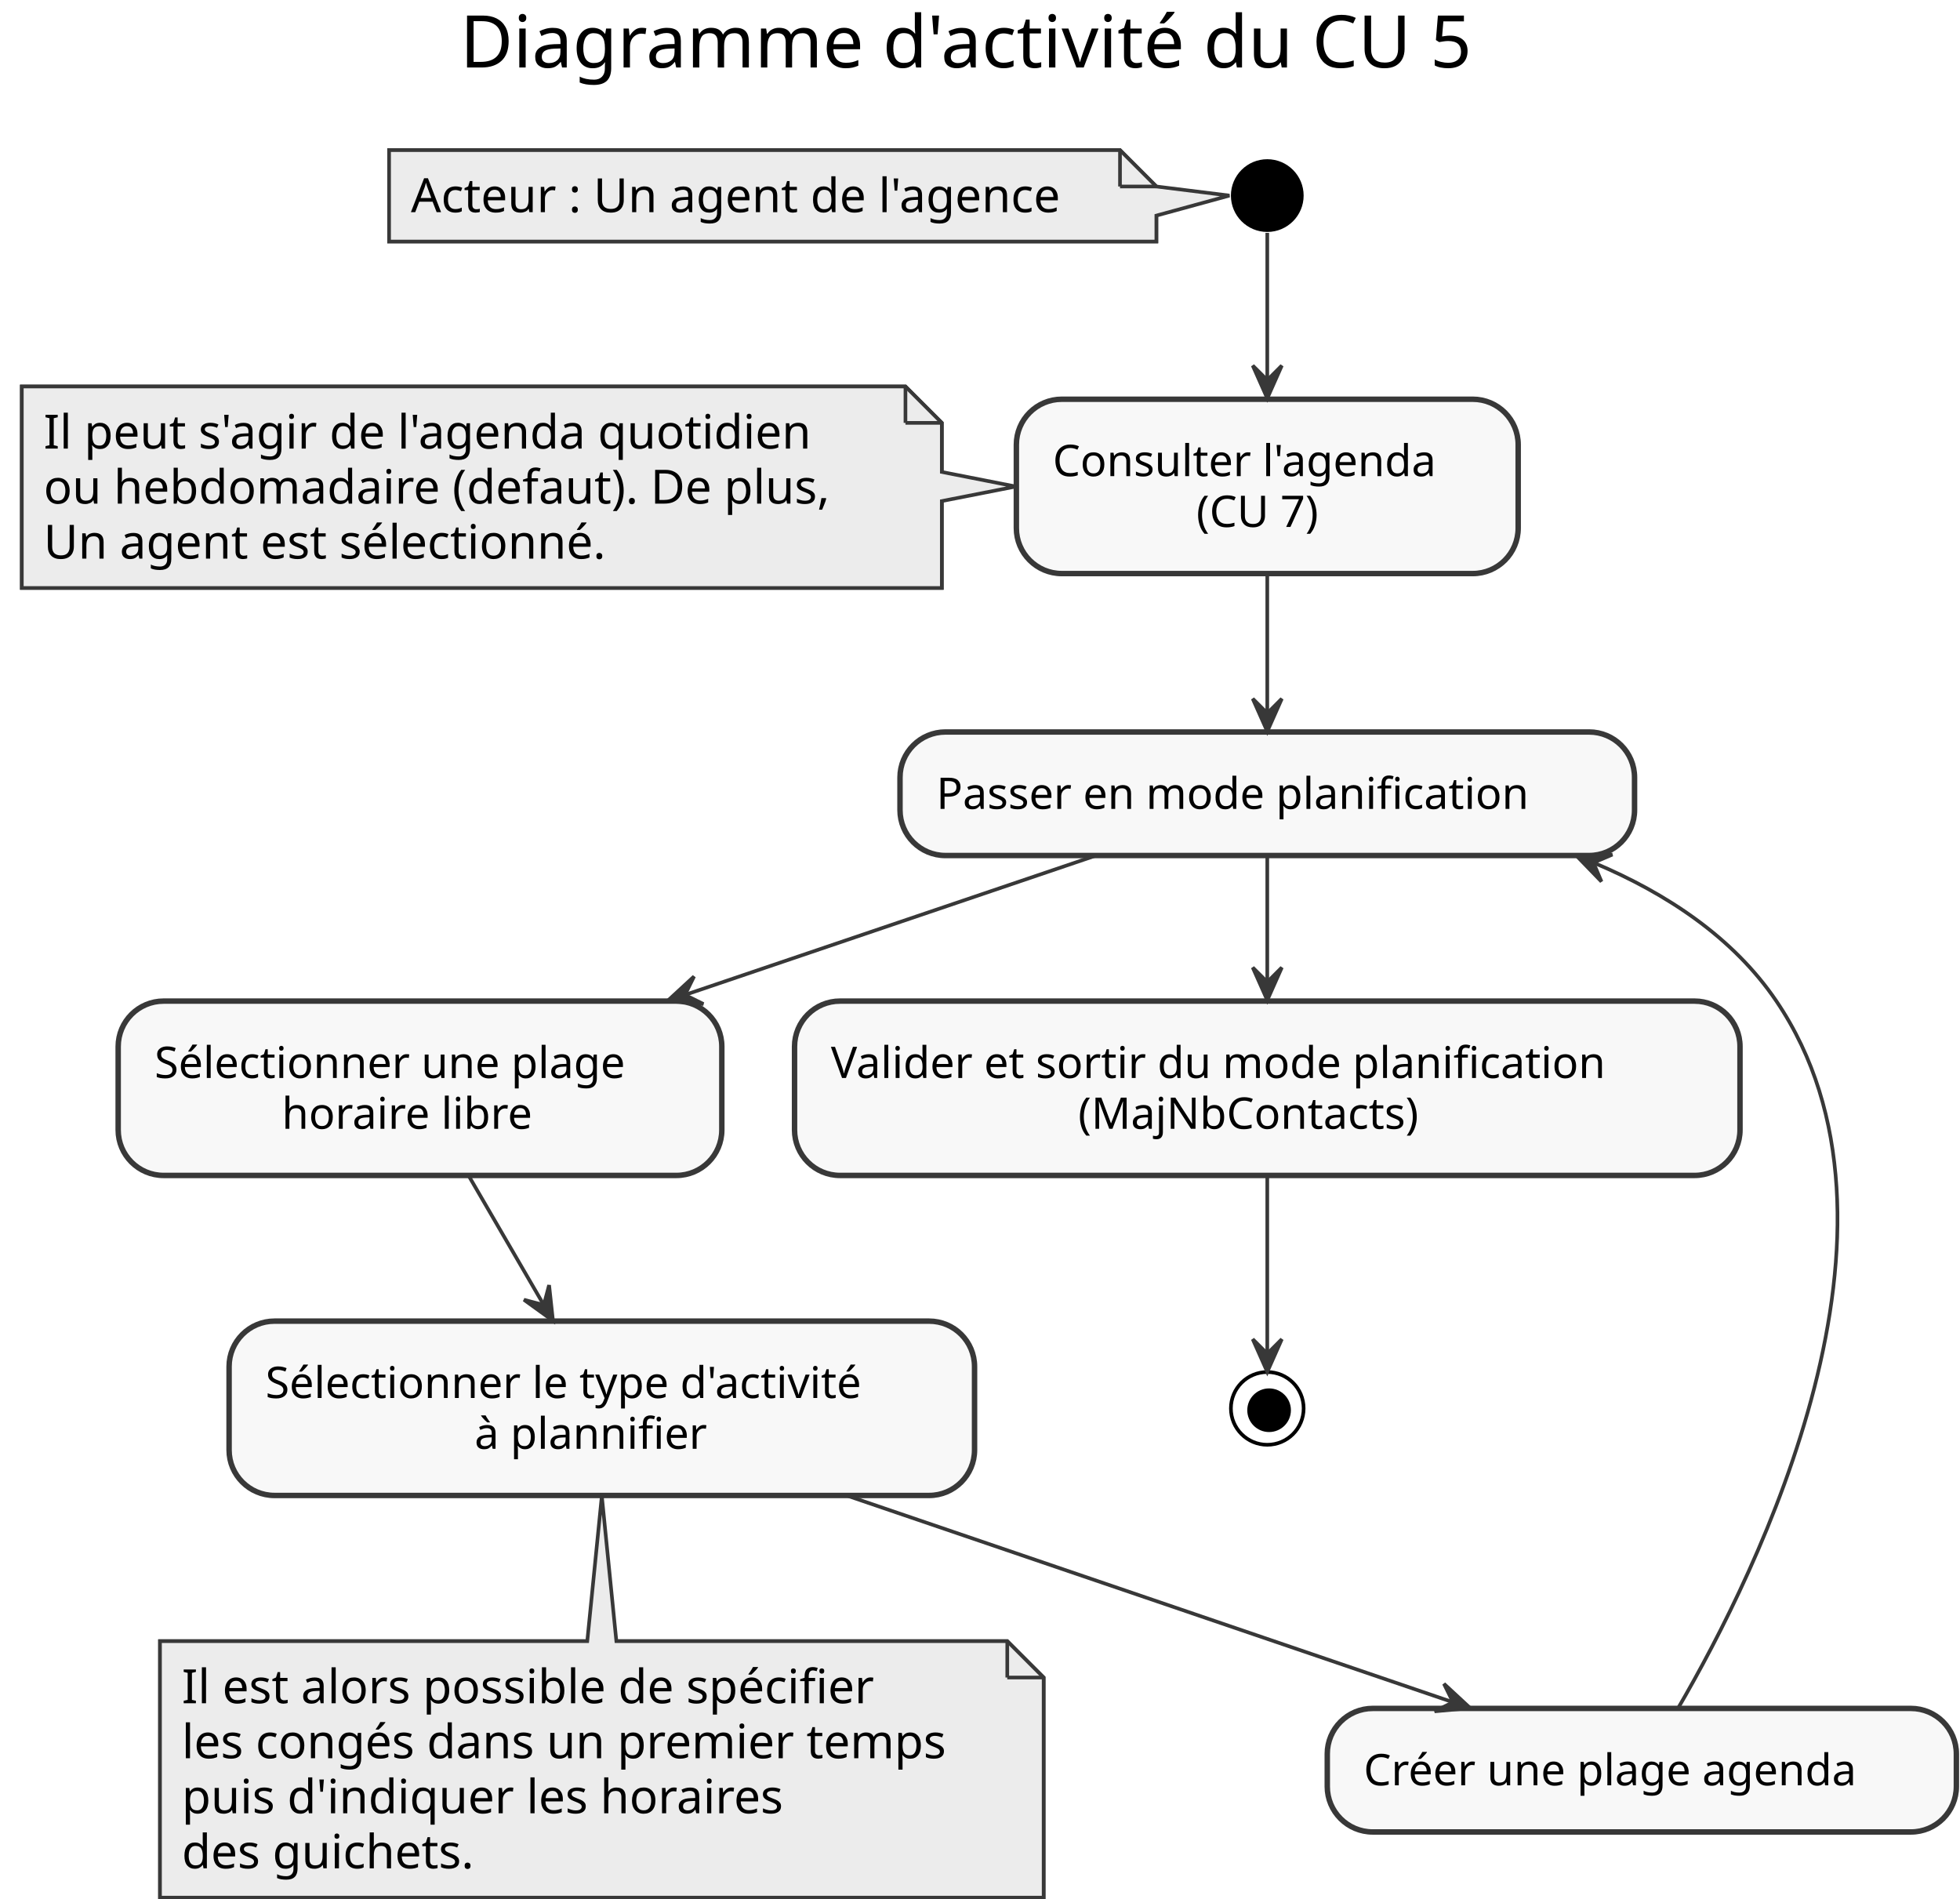
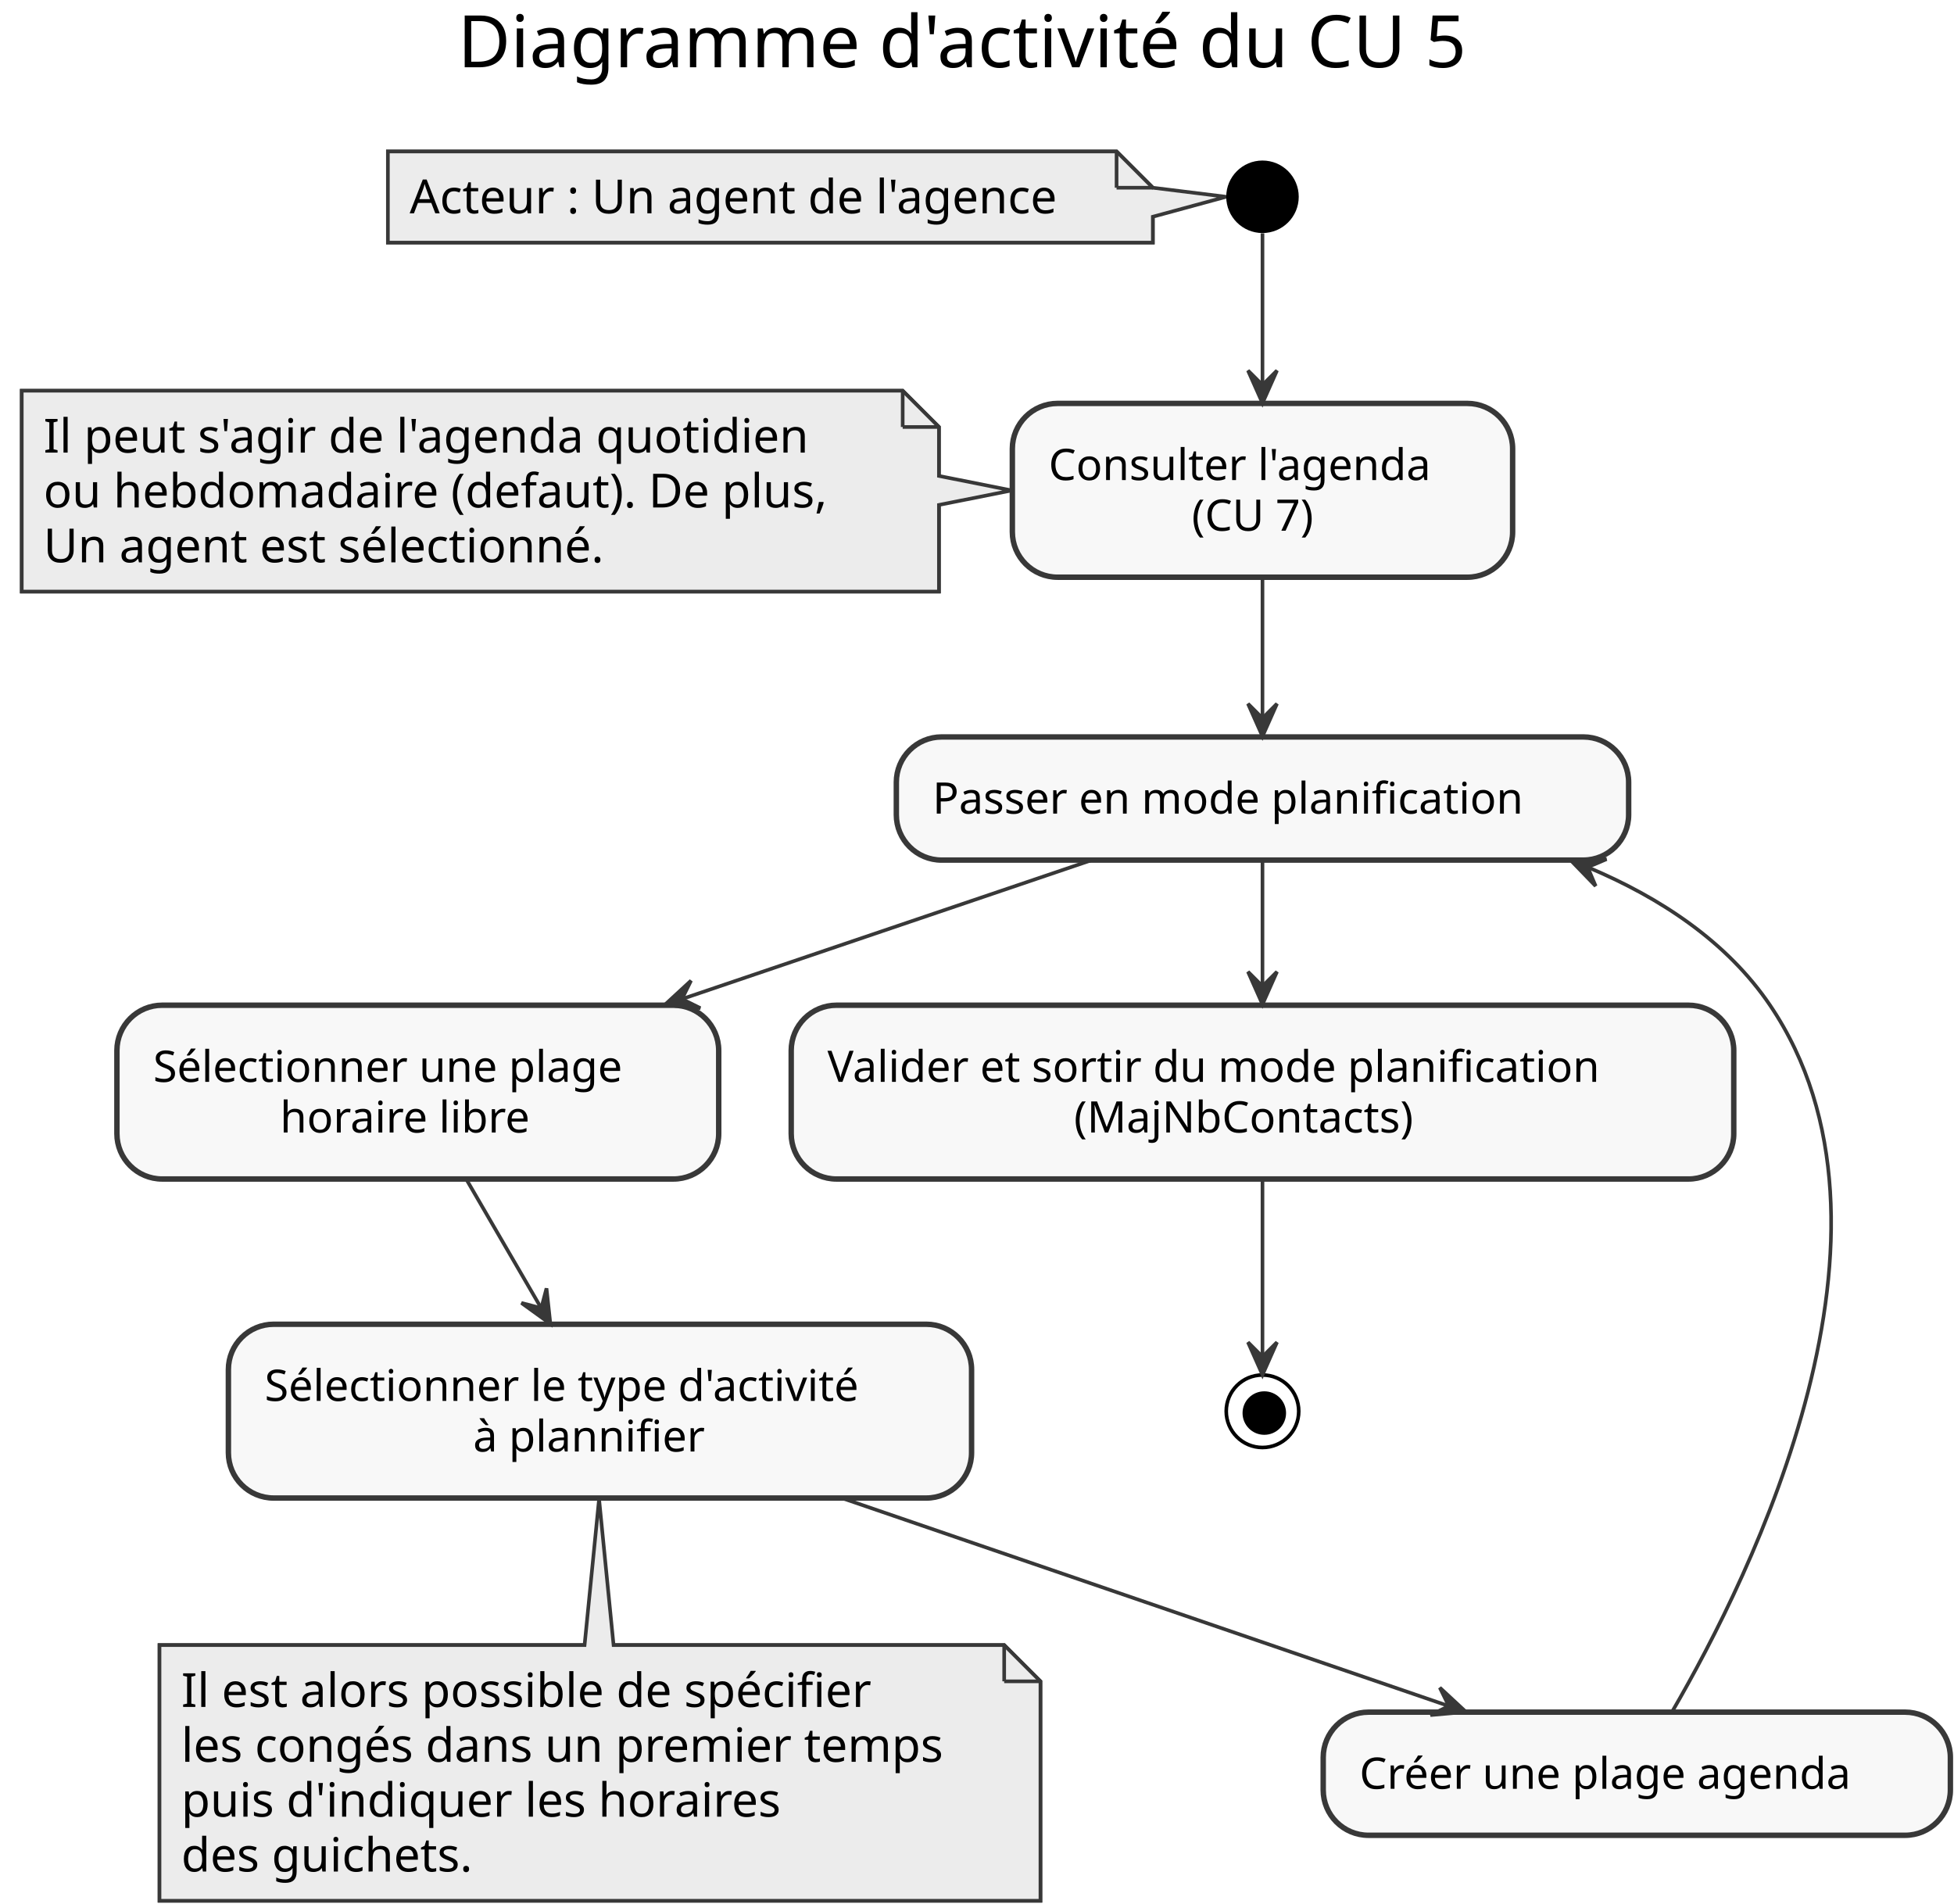
- <svg xmlns="http://www.w3.org/2000/svg" height="522px" style="width:539px;height:522px;" version="1.1" viewBox="0 0 539 522" width="539px">
+ <svg xmlns="http://www.w3.org/2000/svg" height="525px" style="width:539px;height:525px;" version="1.1" viewBox="0 0 539 525" width="539px">
  <defs />
  <g>
-     <text fill="#000000" font-family="sans-serif" font-size="20" lengthAdjust="spacingAndGlyphs" textLength="303" x="126.5" y="18.564">Diagramme d'activité du CU 5</text>
-     <line style="stroke: none; stroke-width: 1.0;" x1="126.5" x2="429.5" y1="28.281" y2="28.281" />
-     <polygon fill="#ECECEC" points="107,41.281,107,66.414,318,66.414,318,51.281,308,41.281,107,41.281" style="stroke: #383838; stroke-width: 1.0;" />
-     <polygon fill="#ECECEC" points="107,41.281,107,66.414,318,66.414,318,59.281,338.091,53.781,318,51.281,318,51.281,308,41.281,107,41.281" style="stroke: #383838; stroke-width: 1.0;" />
-     <line style="stroke: #383838; stroke-width: 1.0;" x1="308" x2="308" y1="41.281" y2="51.281" />
-     <line style="stroke: #383838; stroke-width: 1.0;" x1="318" x2="308" y1="51.281" y2="51.281" />
-     <text fill="#000000" font-family="sans-serif" font-size="13" lengthAdjust="spacingAndGlyphs" textLength="190" x="113" y="58.348">Acteur : Un agent de l'agence</text>
-     <ellipse cx="348.5" cy="53.781" fill="#000000" rx="10" ry="10" style="stroke: none; stroke-width: 1.0;" />
-     <rect fill="#F8F8F8" height="47.938" rx="12.5" ry="12.5" style="stroke: #383838; stroke-width: 1.5;" width="138" x="279.5" y="109.781" />
-     <text fill="#000000" font-family="sans-serif" font-size="12" lengthAdjust="spacingAndGlyphs" textLength="118" x="289.5" y="130.92">Consulter l'agenda</text>
-     <text fill="#000000" font-family="sans-serif" font-size="12" lengthAdjust="spacingAndGlyphs" textLength="39" x="329" y="144.889">(CU 7)</text>
-     <polygon fill="#ECECEC" points="6,106.281,6,161.68,259,161.68,259,116.281,249,106.281,6,106.281" style="stroke: #383838; stroke-width: 1.0;" />
-     <polygon fill="#ECECEC" points="6,106.281,6,161.68,259,161.68,259,137.781,279.326,133.781,259,129.781,259,116.281,249,106.281,6,106.281" style="stroke: #383838; stroke-width: 1.0;" />
-     <line style="stroke: #383838; stroke-width: 1.0;" x1="249" x2="249" y1="106.281" y2="116.281" />
-     <line style="stroke: #383838; stroke-width: 1.0;" x1="259" x2="249" y1="116.281" y2="116.281" />
-     <text fill="#000000" font-family="sans-serif" font-size="13" lengthAdjust="spacingAndGlyphs" textLength="218" x="12" y="123.348">Il peut s'agir de l'agenda quotidien</text>
-     <text fill="#000000" font-family="sans-serif" font-size="13" lengthAdjust="spacingAndGlyphs" textLength="228" x="12" y="138.481">ou hebdomadaire (defaut). De plus,</text>
-     <text fill="#000000" font-family="sans-serif" font-size="13" lengthAdjust="spacingAndGlyphs" textLength="164" x="12" y="153.614">Un agent est sélectionné.</text>
-     <rect fill="#F8F8F8" height="33.969" rx="12.5" ry="12.5" style="stroke: #383838; stroke-width: 1.5;" width="202" x="247.5" y="201.281" />
-     <text fill="#000000" font-family="sans-serif" font-size="12" lengthAdjust="spacingAndGlyphs" textLength="182" x="257.5" y="222.42">Passer en mode planification</text>
-     <rect fill="#F8F8F8" height="47.938" rx="12.5" ry="12.5" style="stroke: #383838; stroke-width: 1.5;" width="166" x="32.5" y="275.281" />
-     <text fill="#000000" font-family="sans-serif" font-size="12" lengthAdjust="spacingAndGlyphs" textLength="146" x="42.5" y="296.42">Sélectionner une plage</text>
-     <text fill="#000000" font-family="sans-serif" font-size="12" lengthAdjust="spacingAndGlyphs" textLength="76" x="77.5" y="310.389">horaire libre</text>
-     <rect fill="#F8F8F8" height="47.938" rx="12.5" ry="12.5" style="stroke: #383838; stroke-width: 1.5;" width="205" x="63" y="363.281" />
-     <text fill="#000000" font-family="sans-serif" font-size="12" lengthAdjust="spacingAndGlyphs" textLength="185" x="73" y="384.42">Sélectionner le type d'activité</text>
-     <text fill="#000000" font-family="sans-serif" font-size="12" lengthAdjust="spacingAndGlyphs" textLength="70" x="130.5" y="398.389">à plannifier</text>
-     <polygon fill="#ECECEC" points="44,451.281,44,521.812,287,521.812,287,461.281,277,451.281,44,451.281" style="stroke: #383838; stroke-width: 1.0;" />
-     <polygon fill="#ECECEC" points="44,451.281,44,521.812,287,521.812,287,461.281,277,451.281,169.5,451.281,165.5,411.387,161.5,451.281,44,451.281" style="stroke: #383838; stroke-width: 1.0;" />
-     <line style="stroke: #383838; stroke-width: 1.0;" x1="277" x2="277" y1="451.281" y2="461.281" />
-     <line style="stroke: #383838; stroke-width: 1.0;" x1="287" x2="277" y1="461.281" y2="461.281" />
-     <text fill="#000000" font-family="sans-serif" font-size="13" lengthAdjust="spacingAndGlyphs" textLength="198" x="50" y="468.348">Il est alors possible de spécifier</text>
-     <text fill="#000000" font-family="sans-serif" font-size="13" lengthAdjust="spacingAndGlyphs" textLength="222" x="50" y="483.481">les congés dans un premier temps</text>
-     <text fill="#000000" font-family="sans-serif" font-size="13" lengthAdjust="spacingAndGlyphs" textLength="170" x="50" y="498.614">puis d'indiquer les horaires</text>
-     <text fill="#000000" font-family="sans-serif" font-size="13" lengthAdjust="spacingAndGlyphs" textLength="85" x="50" y="513.747">des guichets.</text>
-     <rect fill="#F8F8F8" height="33.969" rx="12.5" ry="12.5" style="stroke: #383838; stroke-width: 1.5;" width="173" x="365" y="469.781" />
-     <text fill="#000000" font-family="sans-serif" font-size="12" lengthAdjust="spacingAndGlyphs" textLength="153" x="375" y="490.92">Créer une plage agenda</text>
-     <rect fill="#F8F8F8" height="47.938" rx="12.5" ry="12.5" style="stroke: #383838; stroke-width: 1.5;" width="260" x="218.5" y="275.281" />
-     <text fill="#000000" font-family="sans-serif" font-size="12" lengthAdjust="spacingAndGlyphs" textLength="236" x="228.5" y="296.42">Valider et sortir du mode planification</text>
-     <text fill="#000000" font-family="sans-serif" font-size="12" lengthAdjust="spacingAndGlyphs" textLength="104" x="296.5" y="310.389">(MajNbContacts)</text>
-     <ellipse cx="348.5" cy="387.281" fill="none" rx="10" ry="10" style="stroke: #000000; stroke-width: 1.0;" />
-     <ellipse cx="349" cy="387.781" fill="#000000" rx="6" ry="6" style="stroke: none; stroke-width: 1.0;" />
-     <path d="M348.5,64.035 C348.5,73.955 348.5,90.195 348.5,104.401 " fill="none" style="stroke: #383838; stroke-width: 1.0;" />
-     <polygon fill="#383838" points="348.5,109.527,352.5,100.527,348.5,104.527,344.5,100.527,348.5,109.527" style="stroke: #383838; stroke-width: 1.0;" />
-     <path d="M348.5,158.202 C348.5,170.099 348.5,184.447 348.5,196.024 " fill="none" style="stroke: #383838; stroke-width: 1.0;" />
-     <polygon fill="#383838" points="348.5,201.129,352.5,192.129,348.5,196.129,344.5,192.129,348.5,201.129" style="stroke: #383838; stroke-width: 1.0;" />
-     <path d="M301.068,235.363 C268.724,246.33 225.262,261.065 188.531,273.519 " fill="none" style="stroke: #383838; stroke-width: 1.0;" />
-     <polygon fill="#383838" points="183.626,275.182,193.434,276.079,188.361,273.576,190.864,268.503,183.626,275.182" style="stroke: #383838; stroke-width: 1.0;" />
-     <path d="M128.899,323.327 C135.232,334.221 142.842,347.309 149.478,358.723 " fill="none" style="stroke: #383838; stroke-width: 1.0;" />
-     <polygon fill="#383838" points="152.064,363.171,150.999,353.38,149.551,358.849,144.083,357.401,152.064,363.171" style="stroke: #383838; stroke-width: 1.0;" />
-     <path d="M233.278,411.387 C284.119,428.72 352.694,452.098 399.309,467.989 " fill="none" style="stroke: #383838; stroke-width: 1.0;" />
-     <polygon fill="#383838" points="404.315,469.696,397.088,463.004,399.583,468.082,394.506,470.576,404.315,469.696" style="stroke: #383838; stroke-width: 1.0;" />
-     <path d="M461.516,469.64 C483.424,432.056 530.417,337.193 488.5,275.281 C476.594,257.695 458.175,245.632 438.566,237.356 " fill="none" style="stroke: #383838; stroke-width: 1.0;" />
-     <polygon fill="#383838" points="433.558,235.333,440.404,242.413,438.194,237.206,443.401,234.996,433.558,235.333" style="stroke: #383838; stroke-width: 1.0;" />
-     <path d="M348.5,235.65 C348.5,245.526 348.5,258.382 348.5,269.874 " fill="none" style="stroke: #383838; stroke-width: 1.0;" />
-     <polygon fill="#383838" points="348.5,275.042,352.5,266.042,348.5,270.042,344.5,266.042,348.5,275.042" style="stroke: #383838; stroke-width: 1.0;" />
-     <path d="M348.5,323.327 C348.5,338.826 348.5,358.768 348.5,372.01 " fill="none" style="stroke: #383838; stroke-width: 1.0;" />
-     <polygon fill="#383838" points="348.5,377.243,352.5,368.243,348.5,372.243,344.5,368.243,348.5,377.243" style="stroke: #383838; stroke-width: 1.0;" />
+     <text fill="#000000" font-family="sans-serif" font-size="20" lengthAdjust="spacingAndGlyphs" textLength="303" x="126.25" y="18.564">Diagramme d'activité du CU 5</text>
+     <line style="stroke: none; stroke-width: 1.0;" x1="126.25" x2="429.25" y1="28.281" y2="28.281" />
+     <polygon fill="#ECECEC" points="107,41.781,107,66.914,318,66.914,318,51.781,308,41.781,107,41.781" style="stroke: #383838; stroke-width: 1.0;" />
+     <polygon fill="#ECECEC" points="107,41.781,107,66.914,318,66.914,318,59.781,338.227,54.281,318,51.781,318,51.781,308,41.781,107,41.781" style="stroke: #383838; stroke-width: 1.0;" />
+     <line style="stroke: #383838; stroke-width: 1.0;" x1="308" x2="308" y1="41.781" y2="51.781" />
+     <line style="stroke: #383838; stroke-width: 1.0;" x1="318" x2="308" y1="51.781" y2="51.781" />
+     <text fill="#000000" font-family="sans-serif" font-size="13" lengthAdjust="spacingAndGlyphs" textLength="190" x="113" y="58.848">Acteur : Un agent de l'agence</text>
+     <ellipse cx="348.25" cy="54.281" fill="#000000" rx="10" ry="10" style="stroke: none; stroke-width: 1.0;" />
+     <rect fill="#F8F8F8" height="47.938" rx="12.5" ry="12.5" style="stroke: #383838; stroke-width: 1.5;" width="138" x="279.25" y="111.281" />
+     <text fill="#000000" font-family="sans-serif" font-size="12" lengthAdjust="spacingAndGlyphs" textLength="118" x="289.25" y="132.42">Consulter l'agenda</text>
+     <text fill="#000000" font-family="sans-serif" font-size="12" lengthAdjust="spacingAndGlyphs" textLength="39" x="328.75" y="146.389">(CU 7)</text>
+     <polygon fill="#ECECEC" points="6,107.781,6,163.18,259,163.18,259,117.781,249,107.781,6,107.781" style="stroke: #383838; stroke-width: 1.0;" />
+     <polygon fill="#ECECEC" points="6,107.781,6,163.18,259,163.18,259,139.281,279.076,135.281,259,131.281,259,117.781,249,107.781,6,107.781" style="stroke: #383838; stroke-width: 1.0;" />
+     <line style="stroke: #383838; stroke-width: 1.0;" x1="249" x2="249" y1="107.781" y2="117.781" />
+     <line style="stroke: #383838; stroke-width: 1.0;" x1="259" x2="249" y1="117.781" y2="117.781" />
+     <text fill="#000000" font-family="sans-serif" font-size="13" lengthAdjust="spacingAndGlyphs" textLength="218" x="12" y="124.848">Il peut s'agir de l'agenda quotidien</text>
+     <text fill="#000000" font-family="sans-serif" font-size="13" lengthAdjust="spacingAndGlyphs" textLength="228" x="12" y="139.981">ou hebdomadaire (defaut). De plus,</text>
+     <text fill="#000000" font-family="sans-serif" font-size="13" lengthAdjust="spacingAndGlyphs" textLength="164" x="12" y="155.114">Un agent est sélectionné.</text>
+     <rect fill="#F8F8F8" height="33.969" rx="12.5" ry="12.5" style="stroke: #383838; stroke-width: 1.5;" width="202" x="247.25" y="203.281" />
+     <text fill="#000000" font-family="sans-serif" font-size="12" lengthAdjust="spacingAndGlyphs" textLength="182" x="257.25" y="224.42">Passer en mode planification</text>
+     <rect fill="#F8F8F8" height="47.938" rx="12.5" ry="12.5" style="stroke: #383838; stroke-width: 1.5;" width="166" x="32.25" y="277.281" />
+     <text fill="#000000" font-family="sans-serif" font-size="12" lengthAdjust="spacingAndGlyphs" textLength="146" x="42.25" y="298.42">Sélectionner une plage</text>
+     <text fill="#000000" font-family="sans-serif" font-size="12" lengthAdjust="spacingAndGlyphs" textLength="76" x="77.25" y="312.389">horaire libre</text>
+     <rect fill="#F8F8F8" height="47.938" rx="12.5" ry="12.5" style="stroke: #383838; stroke-width: 1.5;" width="205" x="63" y="365.281" />
+     <text fill="#000000" font-family="sans-serif" font-size="12" lengthAdjust="spacingAndGlyphs" textLength="185" x="73" y="386.42">Sélectionner le type d'activité</text>
+     <text fill="#000000" font-family="sans-serif" font-size="12" lengthAdjust="spacingAndGlyphs" textLength="70" x="130.5" y="400.389">à plannifier</text>
+     <polygon fill="#ECECEC" points="44,453.781,44,524.312,287,524.312,287,463.781,277,453.781,44,453.781" style="stroke: #383838; stroke-width: 1.0;" />
+     <polygon fill="#ECECEC" points="44,453.781,44,524.312,287,524.312,287,463.781,277,453.781,169.25,453.781,165.25,413.506,161.25,453.781,44,453.781" style="stroke: #383838; stroke-width: 1.0;" />
+     <line style="stroke: #383838; stroke-width: 1.0;" x1="277" x2="277" y1="453.781" y2="463.781" />
+     <line style="stroke: #383838; stroke-width: 1.0;" x1="287" x2="277" y1="463.781" y2="463.781" />
+     <text fill="#000000" font-family="sans-serif" font-size="13" lengthAdjust="spacingAndGlyphs" textLength="198" x="50" y="470.848">Il est alors possible de spécifier</text>
+     <text fill="#000000" font-family="sans-serif" font-size="13" lengthAdjust="spacingAndGlyphs" textLength="222" x="50" y="485.981">les congés dans un premier temps</text>
+     <text fill="#000000" font-family="sans-serif" font-size="13" lengthAdjust="spacingAndGlyphs" textLength="170" x="50" y="501.114">puis d'indiquer les horaires</text>
+     <text fill="#000000" font-family="sans-serif" font-size="13" lengthAdjust="spacingAndGlyphs" textLength="85" x="50" y="516.247">des guichets.</text>
+     <rect fill="#F8F8F8" height="33.969" rx="12.5" ry="12.5" style="stroke: #383838; stroke-width: 1.5;" width="173" x="365" y="472.281" />
+     <text fill="#000000" font-family="sans-serif" font-size="12" lengthAdjust="spacingAndGlyphs" textLength="153" x="375" y="493.42">Créer une plage agenda</text>
+     <rect fill="#F8F8F8" height="47.938" rx="12.5" ry="12.5" style="stroke: #383838; stroke-width: 1.5;" width="260" x="218.25" y="277.281" />
+     <text fill="#000000" font-family="sans-serif" font-size="12" lengthAdjust="spacingAndGlyphs" textLength="236" x="228.25" y="298.42">Valider et sortir du mode planification</text>
+     <text fill="#000000" font-family="sans-serif" font-size="12" lengthAdjust="spacingAndGlyphs" textLength="104" x="296.25" y="312.389">(MajNbContacts)</text>
+     <ellipse cx="348.25" cy="389.281" fill="none" rx="10" ry="10" style="stroke: #000000; stroke-width: 1.0;" />
+     <ellipse cx="348.75" cy="389.781" fill="#000000" rx="6" ry="6" style="stroke: none; stroke-width: 1.0;" />
+     <path d="M348.25,64.343 C348.25,74.45 348.25,91.303 348.25,105.933 " fill="none" style="stroke: #383838; stroke-width: 1.0;" />
+     <polygon fill="#383838" points="348.25,111.205,352.25,102.205,348.25,106.205,344.25,102.205,348.25,111.205" style="stroke: #383838; stroke-width: 1.0;" />
+     <path d="M348.25,159.401 C348.25,171.464 348.25,186.123 348.25,197.918 " fill="none" style="stroke: #383838; stroke-width: 1.0;" />
+     <polygon fill="#383838" points="348.25,203.116,352.25,194.116,348.25,198.116,344.25,194.116,348.25,203.116" style="stroke: #383838; stroke-width: 1.0;" />
+     <path d="M300.818,237.363 C268.474,248.33 225.012,263.065 188.281,275.519 " fill="none" style="stroke: #383838; stroke-width: 1.0;" />
+     <polygon fill="#383838" points="183.376,277.182,193.184,278.079,188.111,275.576,190.614,270.503,183.376,277.182" style="stroke: #383838; stroke-width: 1.0;" />
+     <path d="M128.649,325.327 C134.982,336.221 142.592,349.309 149.228,360.723 " fill="none" style="stroke: #383838; stroke-width: 1.0;" />
+     <polygon fill="#383838" points="151.814,365.171,150.749,355.38,149.301,360.849,143.833,359.401,151.814,365.171" style="stroke: #383838; stroke-width: 1.0;" />
+     <path d="M232.666,413.382 C283.758,430.889 352.914,454.586 399.649,470.6 " fill="none" style="stroke: #383838; stroke-width: 1.0;" />
+     <polygon fill="#383838" points="404.383,472.222,397.165,465.522,399.653,470.602,394.572,473.09,404.383,472.222" style="stroke: #383838; stroke-width: 1.0;" />
+     <path d="M461.279,472.101 C483.215,434.426 530.263,339.336 488.25,277.281 C476.344,259.695 457.925,247.632 438.316,239.356 " fill="none" style="stroke: #383838; stroke-width: 1.0;" />
+     <polygon fill="#383838" points="433.308,237.333,440.154,244.413,437.944,239.206,443.151,236.996,433.308,237.333" style="stroke: #383838; stroke-width: 1.0;" />
+     <path d="M348.25,237.65 C348.25,247.526 348.25,260.382 348.25,271.874 " fill="none" style="stroke: #383838; stroke-width: 1.0;" />
+     <polygon fill="#383838" points="348.25,277.042,352.25,268.042,348.25,272.042,344.25,268.042,348.25,277.042" style="stroke: #383838; stroke-width: 1.0;" />
+     <path d="M348.25,325.327 C348.25,340.826 348.25,360.768 348.25,374.01 " fill="none" style="stroke: #383838; stroke-width: 1.0;" />
+     <polygon fill="#383838" points="348.25,379.243,352.25,370.243,348.25,374.243,344.25,370.243,348.25,379.243" style="stroke: #383838; stroke-width: 1.0;" />
  </g>
</svg>
